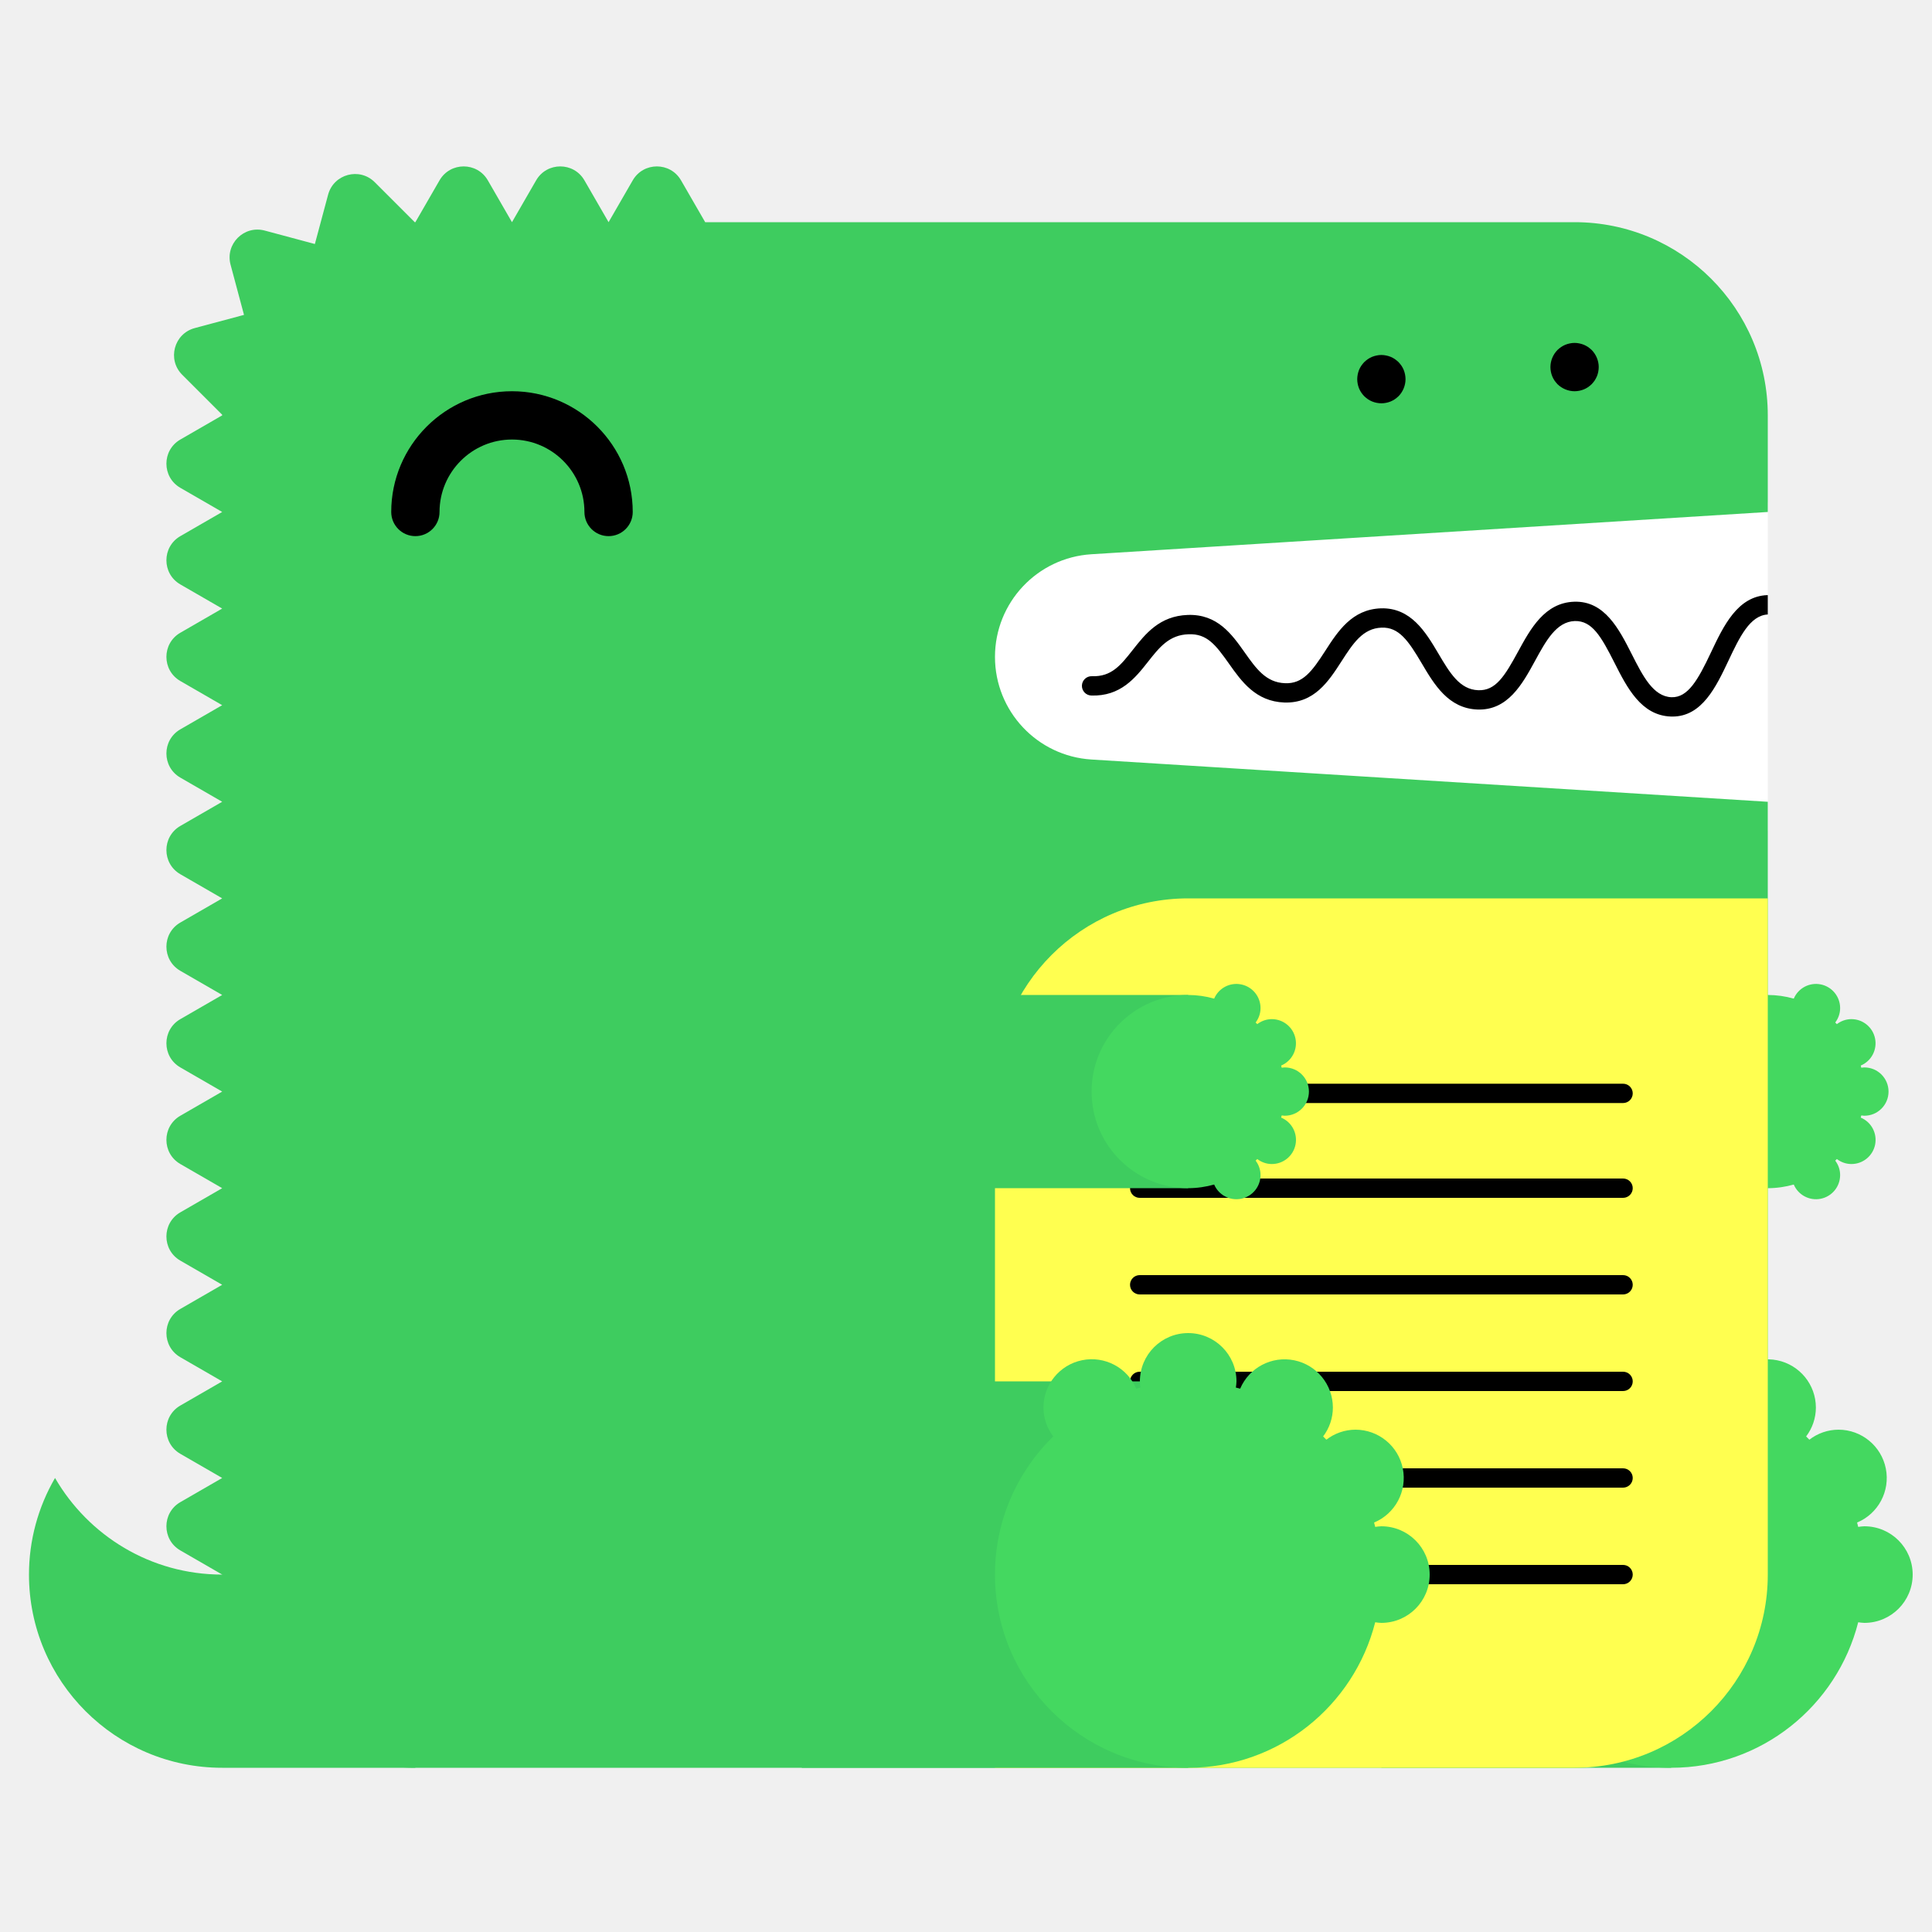
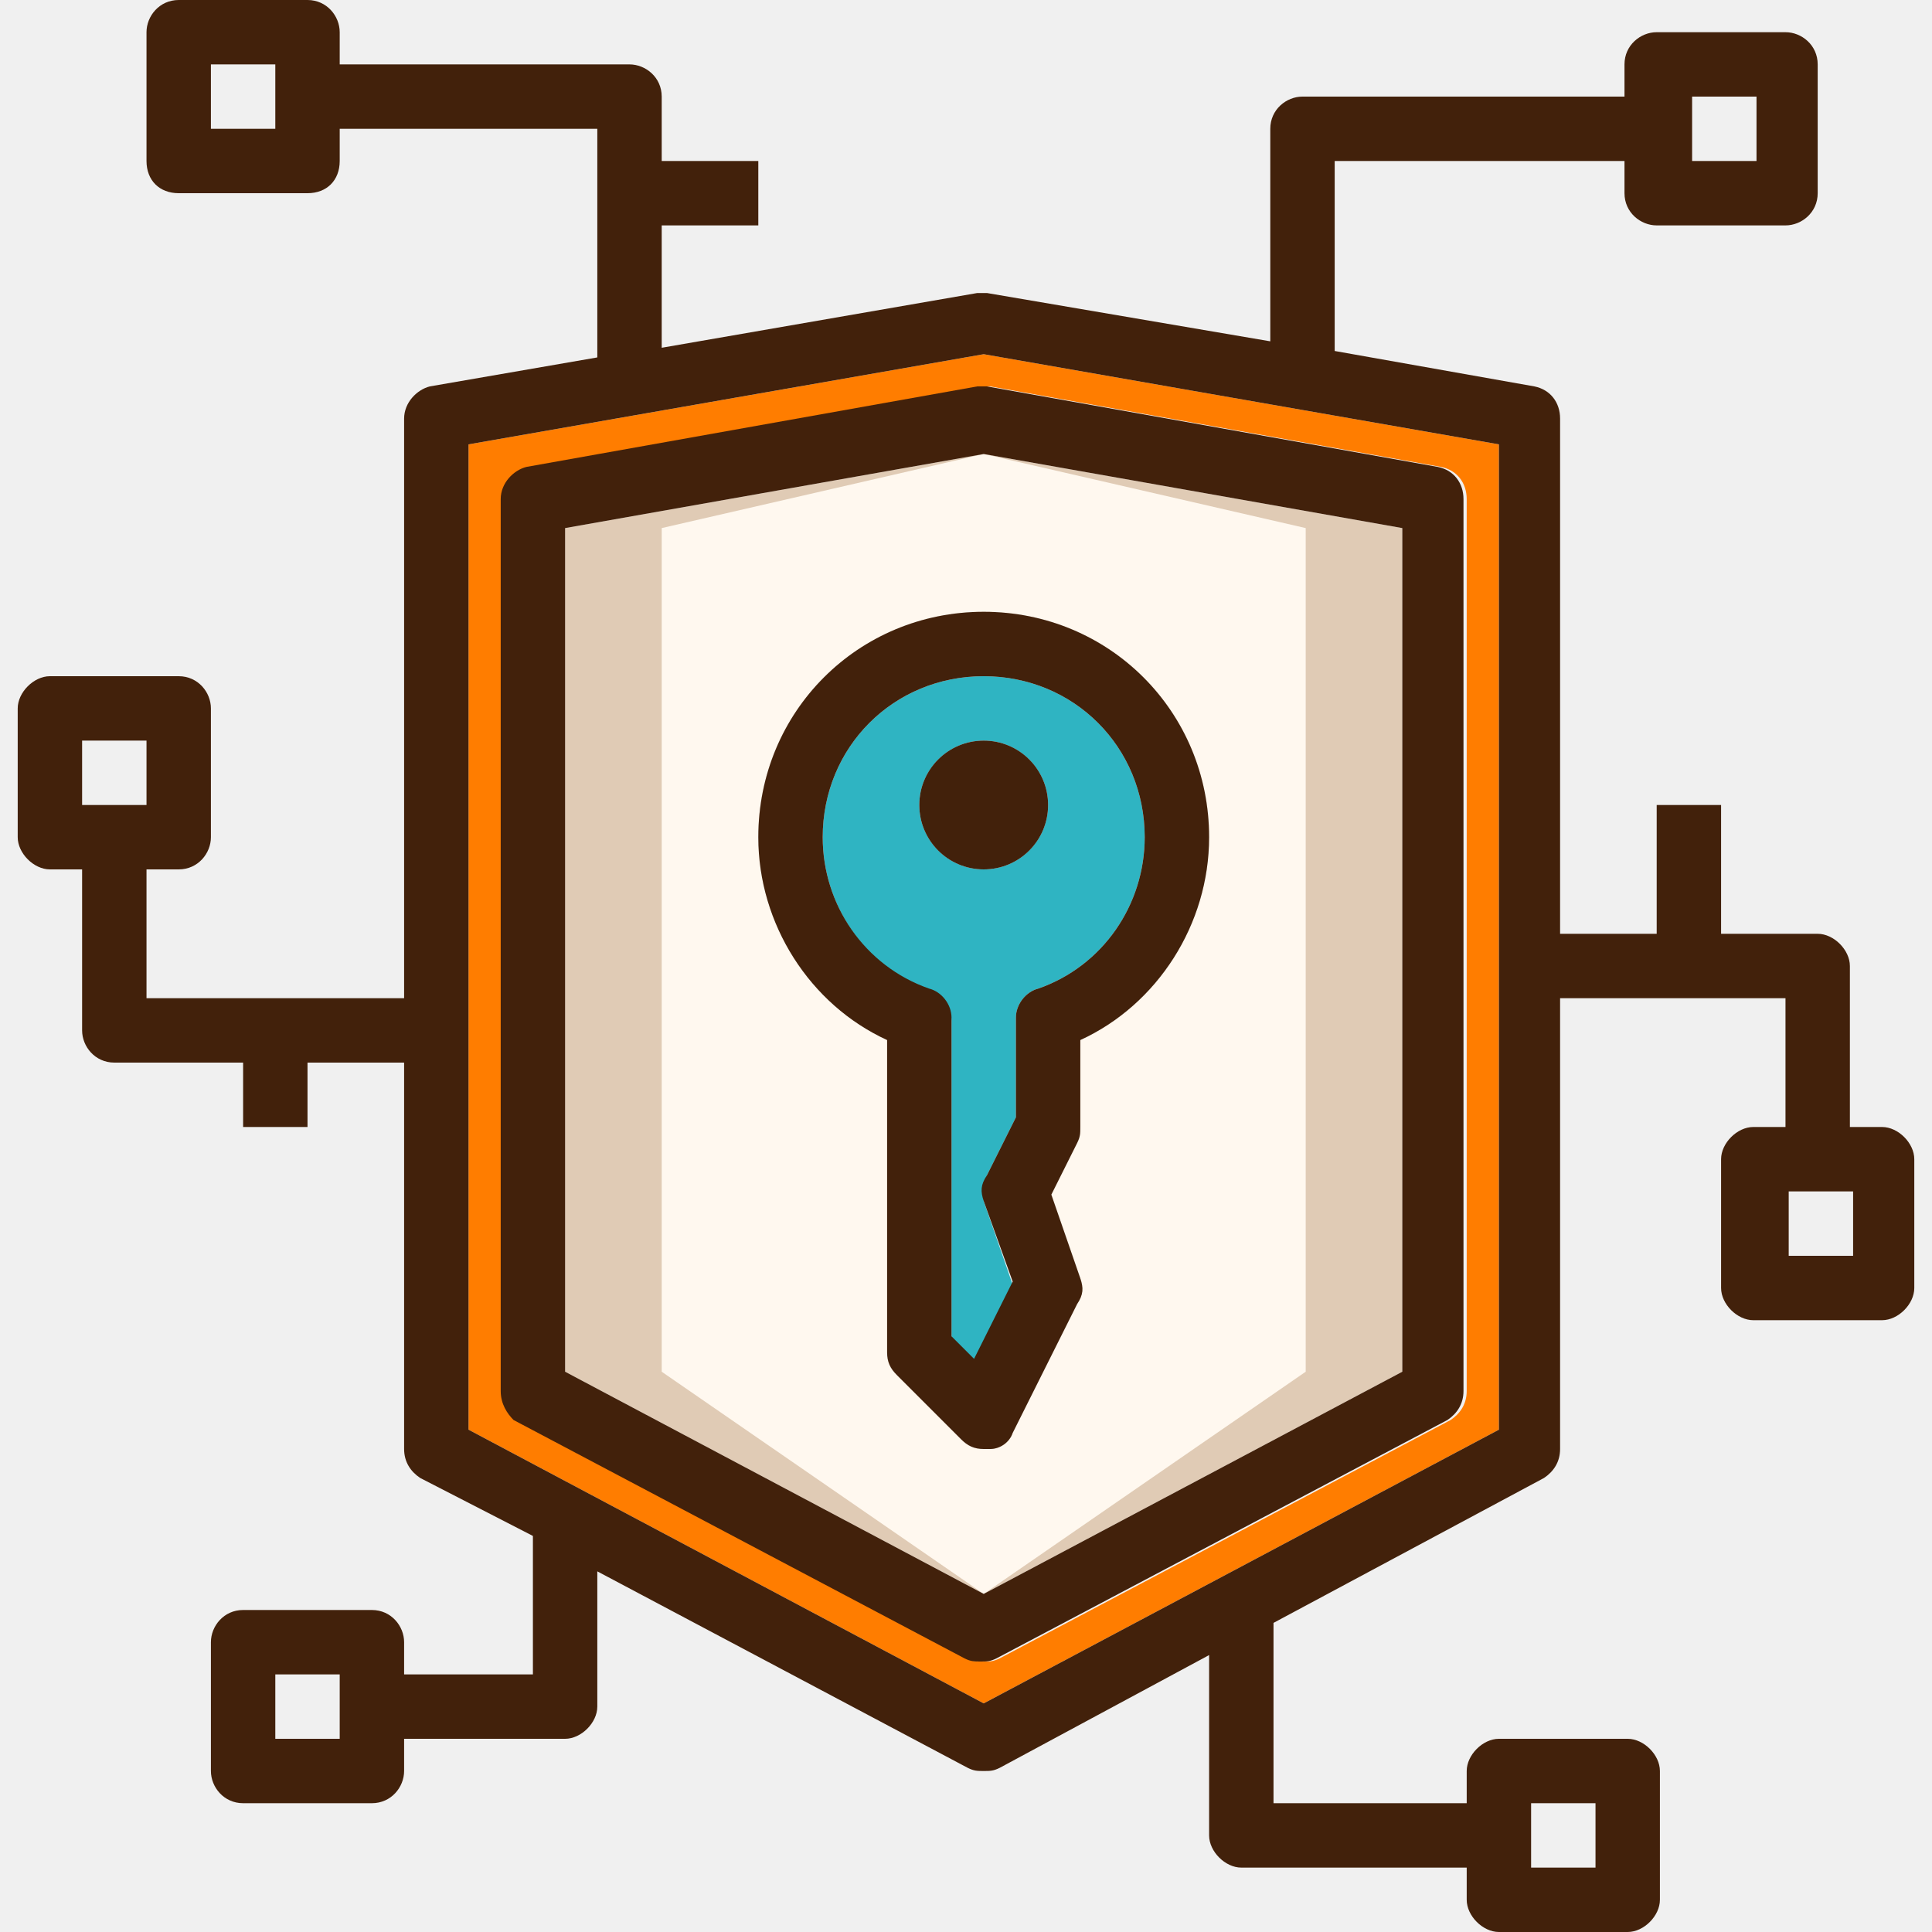
- <svg xmlns="http://www.w3.org/2000/svg" width="200" height="200" viewBox="0 0 200 200">
-   <g fill="none" fill-rule="evenodd">
-     <path fill="#FFF" d="M99 52h84v34H99z" />
-     <path d="M23 163c-7.398 0-13.843-4.027-17.303-10A19.886 19.886 0 0 0 3 163c0 11.046 8.954 20 20 20h20v-20H23z" fill="#3ECC5F" />
-     <path d="M112.98 57.376L183 53V43c0-11.046-8.954-20-20-20H73l-2.5-4.33c-1.112-1.925-3.889-1.925-5 0L63 23l-2.5-4.33c-1.111-1.925-3.889-1.925-5 0L53 23l-2.5-4.33c-1.111-1.925-3.889-1.925-5 0L43 23c-.022 0-.042.003-.065.003l-4.142-4.141c-1.57-1.571-4.252-.853-4.828 1.294l-1.369 5.104-5.192-1.392c-2.148-.575-4.111 1.389-3.535 3.536l1.39 5.193-5.102 1.367c-2.148.576-2.867 3.259-1.296 4.83l4.142 4.142c0 .021-.003.042-.003.064l-4.33 2.5c-1.925 1.111-1.925 3.889 0 5L23 53l-4.33 2.5c-1.925 1.111-1.925 3.889 0 5L23 63l-4.33 2.5c-1.925 1.111-1.925 3.889 0 5L23 73l-4.33 2.5c-1.925 1.111-1.925 3.889 0 5L23 83l-4.33 2.5c-1.925 1.111-1.925 3.889 0 5L23 93l-4.33 2.5c-1.925 1.111-1.925 3.889 0 5L23 103l-4.33 2.5c-1.925 1.111-1.925 3.889 0 5L23 113l-4.33 2.5c-1.925 1.111-1.925 3.889 0 5L23 123l-4.33 2.5c-1.925 1.111-1.925 3.889 0 5L23 133l-4.33 2.5c-1.925 1.111-1.925 3.889 0 5L23 143l-4.33 2.5c-1.925 1.111-1.925 3.889 0 5L23 153l-4.33 2.5c-1.925 1.111-1.925 3.889 0 5L23 163c0 11.046 8.954 20 20 20h120c11.046 0 20-8.954 20-20V83l-70.02-4.376A10.645 10.645 0 0 1 103 68c0-5.621 4.37-10.273 9.98-10.624" fill="#3ECC5F" />
-     <path fill="#3ECC5F" d="M143 183h30v-40h-30z" />
-     <path d="M193 158c-.219 0-.428.037-.639.064-.038-.15-.074-.301-.116-.451A5 5 0 0 0 190.32 148a4.96 4.96 0 0 0-3.016 1.036 26.531 26.531 0 0 0-.335-.336 4.955 4.955 0 0 0 1.011-2.987 5 5 0 0 0-9.599-1.959c-.148-.042-.297-.077-.445-.115.027-.211.064-.42.064-.639a5 5 0 0 0-5-5 5 5 0 0 0-5 5c0 .219.037.428.064.639-.148.038-.297.073-.445.115a4.998 4.998 0 0 0-9.599 1.959c0 1.125.384 2.151 1.011 2.987-3.717 3.632-6.031 8.693-6.031 14.3 0 11.046 8.954 20 20 20 9.339 0 17.16-6.41 19.361-15.064.211.027.42.064.639.064a5 5 0 0 0 5-5 5 5 0 0 0-5-5" fill="#44D860" />
-     <path fill="#3ECC5F" d="M153 123h30v-20h-30z" />
-     <path d="M193 115.5a2.5 2.5 0 1 0 0-5c-.109 0-.214.019-.319.032-.02-.075-.037-.15-.058-.225a2.501 2.501 0 0 0-.963-4.807c-.569 0-1.088.197-1.508.518a6.653 6.653 0 0 0-.168-.168c.314-.417.506-.931.506-1.494a2.5 2.5 0 0 0-4.8-.979A9.987 9.987 0 0 0 183 103c-5.522 0-10 4.478-10 10s4.478 10 10 10c.934 0 1.833-.138 2.69-.377a2.5 2.5 0 0 0 4.8-.979c0-.563-.192-1.077-.506-1.494.057-.055.113-.111.168-.168.42.321.939.518 1.508.518a2.5 2.5 0 0 0 .963-4.807c.021-.074.038-.15.058-.225.105.013.21.032.319.032" fill="#44D860" />
-     <path d="M63 55.5a2.5 2.5 0 0 1-2.5-2.5c0-4.136-3.364-7.5-7.5-7.5s-7.5 3.364-7.5 7.5a2.5 2.5 0 1 1-5 0c0-6.893 5.607-12.5 12.5-12.5S65.5 46.107 65.5 53a2.5 2.5 0 0 1-2.5 2.5" fill="#000" />
-     <path d="M103 183h60c11.046 0 20-8.954 20-20V93h-60c-11.046 0-20 8.954-20 20v70z" fill="#FFFF50" />
-     <path d="M168.02 124h-50.04a1 1 0 1 1 0-2h50.04a1 1 0 1 1 0 2m0 20h-50.04a1 1 0 1 1 0-2h50.04a1 1 0 1 1 0 2m0 20h-50.04a1 1 0 1 1 0-2h50.04a1 1 0 1 1 0 2m0-49.814h-50.04a1 1 0 1 1 0-2h50.04a1 1 0 1 1 0 2m0 19.814h-50.04a1 1 0 1 1 0-2h50.04a1 1 0 1 1 0 2m0 20h-50.04a1 1 0 1 1 0-2h50.04a1 1 0 1 1 0 2M183 61.611c-.012 0-.022-.006-.034-.005-3.09.105-4.552 3.196-5.842 5.923-1.346 2.85-2.387 4.703-4.093 4.647-1.889-.068-2.969-2.202-4.113-4.46-1.314-2.594-2.814-5.536-5.963-5.426-3.046.104-4.513 2.794-5.807 5.167-1.377 2.528-2.314 4.065-4.121 3.994-1.927-.07-2.951-1.805-4.136-3.813-1.321-2.236-2.848-4.75-5.936-4.664-2.994.103-4.465 2.385-5.763 4.4-1.373 2.13-2.335 3.428-4.165 3.351-1.973-.07-2.992-1.51-4.171-3.177-1.324-1.873-2.816-3.993-5.895-3.89-2.928.1-4.399 1.97-5.696 3.618-1.232 1.564-2.194 2.802-4.229 2.724a1 1 0 0 0-.072 2c3.017.101 4.545-1.8 5.872-3.487 1.177-1.496 2.193-2.787 4.193-2.855 1.926-.082 2.829 1.115 4.195 3.045 1.297 1.834 2.769 3.914 5.731 4.021 3.103.104 4.596-2.215 5.918-4.267 1.182-1.834 2.202-3.417 4.15-3.484 1.793-.067 2.769 1.35 4.145 3.681 1.297 2.197 2.766 4.686 5.787 4.796 3.125.108 4.634-2.62 5.949-5.035 1.139-2.088 2.214-4.06 4.119-4.126 1.793-.042 2.728 1.595 4.111 4.33 1.292 2.553 2.757 5.445 5.825 5.556l.169.003c3.064 0 4.518-3.075 5.805-5.794 1.139-2.41 2.217-4.68 4.067-4.773v-2z" fill="#000" />
-     <path fill="#3ECC5F" d="M83 183h40v-40H83z" />
-     <path d="M143 158c-.219 0-.428.037-.639.064-.038-.15-.074-.301-.116-.451A5 5 0 0 0 140.32 148a4.96 4.96 0 0 0-3.016 1.036 26.531 26.531 0 0 0-.335-.336 4.955 4.955 0 0 0 1.011-2.987 5 5 0 0 0-9.599-1.959c-.148-.042-.297-.077-.445-.115.027-.211.064-.42.064-.639a5 5 0 0 0-5-5 5 5 0 0 0-5 5c0 .219.037.428.064.639-.148.038-.297.073-.445.115a4.998 4.998 0 0 0-9.599 1.959c0 1.125.384 2.151 1.011 2.987-3.717 3.632-6.031 8.693-6.031 14.3 0 11.046 8.954 20 20 20 9.339 0 17.16-6.41 19.361-15.064.211.027.42.064.639.064a5 5 0 0 0 5-5 5 5 0 0 0-5-5" fill="#44D860" />
-     <path fill="#3ECC5F" d="M83 123h40v-20H83z" />
-     <path d="M133 115.5a2.5 2.5 0 1 0 0-5c-.109 0-.214.019-.319.032-.02-.075-.037-.15-.058-.225a2.501 2.501 0 0 0-.963-4.807c-.569 0-1.088.197-1.508.518a6.653 6.653 0 0 0-.168-.168c.314-.417.506-.931.506-1.494a2.5 2.5 0 0 0-4.8-.979A9.987 9.987 0 0 0 123 103c-5.522 0-10 4.478-10 10s4.478 10 10 10c.934 0 1.833-.138 2.69-.377a2.5 2.5 0 0 0 4.8-.979c0-.563-.192-1.077-.506-1.494.057-.055.113-.111.168-.168.42.321.939.518 1.508.518a2.5 2.5 0 0 0 .963-4.807c.021-.074.038-.15.058-.225.105.013.21.032.319.032" fill="#44D860" />
-     <path d="M143 41.75c-.16 0-.33-.02-.49-.05a2.52 2.52 0 0 1-.47-.14c-.15-.06-.29-.14-.431-.23-.13-.09-.259-.2-.38-.31-.109-.12-.219-.24-.309-.38s-.17-.28-.231-.43a2.619 2.619 0 0 1-.189-.96c0-.16.02-.33.05-.49.03-.16.08-.31.139-.47.061-.15.141-.29.231-.43.09-.13.2-.26.309-.38.121-.11.25-.22.38-.31.141-.09.281-.17.431-.23.149-.06.31-.11.47-.14.32-.07.65-.07.98 0 .159.03.32.08.47.14.149.06.29.14.43.23.13.09.259.2.38.31.11.12.22.25.31.38.09.14.17.28.23.43.06.16.11.31.14.47.029.16.05.33.05.49 0 .66-.271 1.31-.73 1.77-.121.11-.25.22-.38.31-.14.09-.281.17-.43.23a2.565 2.565 0 0 1-.96.19m20-1.25c-.66 0-1.3-.27-1.771-.73a3.802 3.802 0 0 1-.309-.38c-.09-.14-.17-.28-.231-.43a2.619 2.619 0 0 1-.189-.96c0-.66.27-1.3.729-1.77.121-.11.25-.22.38-.31.141-.09.281-.17.431-.23.149-.06.31-.11.47-.14.32-.07.66-.07.98 0 .159.03.32.08.47.14.149.06.29.14.43.23.13.09.259.2.38.31.459.47.73 1.11.73 1.77 0 .16-.021.33-.05.49-.03.16-.08.32-.14.47-.07.15-.14.29-.23.43-.09.13-.2.26-.31.38-.121.11-.25.22-.38.31-.14.09-.281.17-.43.23a2.565 2.565 0 0 1-.96.19" fill="#000" />
+ <svg xmlns="http://www.w3.org/2000/svg" version="1.1" id="Layer_1" x="0px" y="0px" viewBox="0 0 480 480" style="enable-background:new 0 0 480 480;" xml:space="preserve">
+   <path style="fill:#2FB4C2;" d="M244.4,184c-8.8,0-16,7.2-16,16s7.2,16,16,16c8.8,0,16-7.2,16-16S253.2,184,244.4,184z M236.4,332.8  v-79.2c0-3.2-2.4-6.4-5.6-7.2c-16-6.4-26.4-21.6-26.4-38.4c0-22.4,17.6-40,40-40s40,17.6,40,40c0,16.8-10.4,32-26.4,37.6  c-3.2,0.8-5.6,4-5.6,7.2v24.8l-7.2,14.4c-0.8,2.4-0.8,4.8-0.8,6.4l7.2,20.8l-9.6,19.2L236.4,332.8z" />
+   <path style="fill:#E0CBB5;" d="M348.4,131.2v209.6l-104,55.2l-104-55.2V131.2l104-18.4L348.4,131.2z M300.4,208  c0-31.2-24.8-56-56-56s-56,24.8-56,56c0,21.6,12.8,41.6,32,50.4V336c0,2.4,0.8,4,2.4,5.6l16,16c1.6,1.6,3.2,2.4,5.6,2.4  c0,0,0.8,0,1.6,0c2.4-0.8,4.8-2.4,5.6-4l16-32c0.8-1.6,0.8-4,0.8-6.4l-7.2-20.8l6.4-12.8c0.8-1.6,0.8-2.4,0.8-4v-21.6  C287.6,249.6,300.4,229.6,300.4,208z" />
+   <path style="fill:#FFF8EF;" d="M324.4,131.2l-80-18.4l-80,18.4v209.6l80,55.2l80-55.2V131.2z M268.4,258.4V280c0,1.6,0,2.4-0.8,4  l-6.4,12.8l7.2,20.8c0.8,2.4,0.8,4-0.8,6.4l-16,32c-0.8,2.4-3.2,4-5.6,4c0,0-0.8,0-1.6,0c-2.4,0-4-0.8-5.6-2.4l-16-16  c-1.6-1.6-2.4-3.2-2.4-5.6v-77.6c-19.2-9.6-32-28.8-32-50.4c0-31.2,24.8-56,56-56s56,24.8,56,56  C300.4,229.6,287.6,249.6,268.4,258.4z" />
+   <path style="fill:#FF7D00;" d="M116.4,355.2V110.4l128-22.4l128,22.4v244.8l-128,68L116.4,355.2z M240.4,412c0.8,0.8,2.4,0.8,4,0.8  s2.4,0,4-0.8l112-59.2c2.4-1.6,4-4,4-7.2V124c0-4-2.4-7.2-6.4-8L246,96c-0.8,0-1.6,0-2.4,0l-112,20c-4,0.8-6.4,4-6.4,8v221.6  c0,3.2,1.6,5.6,4,7.2L240.4,412z" />
+   <g>
+     <circle style="fill:#42210B;" cx="244.4" cy="200" r="16" />
+     <path style="fill:#42210B;" d="M188.4,208c0-31.2,24.8-56,56-56s56,24.8,56,56c0,21.6-12.8,41.6-32,50.4V280c0,1.6,0,2.4-0.8,4   l-6.4,12.8l7.2,20.8c0.8,2.4,0.8,4-0.8,6.4l-16,32c-0.8,2.4-3.2,4-5.6,4c0,0-0.8,0-1.6,0c-2.4,0-4-0.8-5.6-2.4l-16-16   c-1.6-1.6-2.4-3.2-2.4-5.6v-77.6C201.2,249.6,188.4,229.6,188.4,208z M204.4,208c0,16.8,10.4,32,26.4,37.6c3.2,0.8,5.6,4,5.6,7.2   V332l5.6,5.6l9.6-19.2l-7.2-20c-0.8-2.4-0.8-4,0.8-6.4l7.2-14.4v-24.8c0-3.2,2.4-6.4,5.6-7.2c16-5.6,26.4-20.8,26.4-37.6   c0-22.4-17.6-40-40-40S204.4,185.6,204.4,208z" />
+     <path style="fill:#42210B;" d="M348.4,131.2l-104-18.4l-104,18.4v209.6l104,55.2l104-55.2V131.2z M124.4,345.6V124   c0-4,3.2-7.2,6.4-8l112-20c0.8,0,1.6,0,2.4,0l112,20c4,0.8,6.4,4,6.4,8v221.6c0,3.2-1.6,5.6-4,7.2l-112,59.2   c-1.6,0.8-2.4,0.8-4,0.8s-2.4,0-4-0.8l-112-59.2C126,351.2,124.4,348.8,124.4,345.6z" />
+     <path style="fill:#42210B;" d="M444.4,312h16v-16h-16V312z M52.4,16v16h16V16H52.4z M84.4,432v-16h-16v16H84.4z M436.4,24h-16v16   h16V24z M36.4,200v-16h-16v16H36.4z M116.4,110.4v244.8l128,68l128-68V110.4L244.4,88L116.4,110.4z M380.4,448v16h16v-16H380.4z    M36.4,248h64V104c0-4,3.2-7.2,6.4-8l41.6-7.2V32h-64v8c0,4.8-3.2,8-8,8h-32c-4.8,0-8-3.2-8-8V8c0-4,3.2-8,8-8h32c4.8,0,8,4,8,8v8   h72c4,0,8,3.2,8,8v16h24v16h-24v30.4l78.4-13.6c0.8,0,1.6,0,2.4,0l70.4,12V32c0-4.8,4-8,8-8h80v-8c0-4.8,4-8,8-8h32c4,0,8,3.2,8,8   v32c0,4.8-4,8-8,8h-32c-4,0-8-3.2-8-8v-8h-72v47.2l49.6,8.8c4,0.8,6.4,4,6.4,8v128h24v-32h16v32h24c4,0,8,4,8,8v40h8c4,0,8,4,8,8   v32c0,4-4,8-8,8h-32c-4,0-8-4-8-8v-32c0-4,4-8,8-8h8v-32h-56v112c0,3.2-1.6,5.6-4,7.2l-67.2,36V448h48v-8c0-4,4-8,8-8h32   c4,0,8,4,8,8v32c0,4-4,8-8,8h-32c-4,0-8-4-8-8v-8h-56c-4,0-8-4-8-8v-44.8l-52,28c-1.6,0.8-2.4,0.8-4,0.8s-2.4,0-4-0.8l-92-48.8V424   c0,4-4,8-8,8h-40v8c0,4-3.2,8-8,8h-32c-4.8,0-8-4-8-8v-32c0-4,3.2-8,8-8h32c4.8,0,8,4,8,8v8h32v-34.4l-28-14.4c-2.4-1.6-4-4-4-7.2   v-96h-24v16h-16v-16h-32c-4.8,0-8-4-8-8v-40h-8c-4,0-8-4-8-8v-32c0-4,4-8,8-8h32c4.8,0,8,4,8,8v32c0,4-3.2,8-8,8h-8V248z" />
  </g>
+   <g>
+ </g>
+   <g>
+ </g>
+   <g>
+ </g>
+   <g>
+ </g>
+   <g>
+ </g>
+   <g>
+ </g>
+   <g>
+ </g>
+   <g>
+ </g>
+   <g>
+ </g>
+   <g>
+ </g>
+   <g>
+ </g>
+   <g>
+ </g>
+   <g>
+ </g>
+   <g>
+ </g>
+   <g>
+ </g>
</svg>
